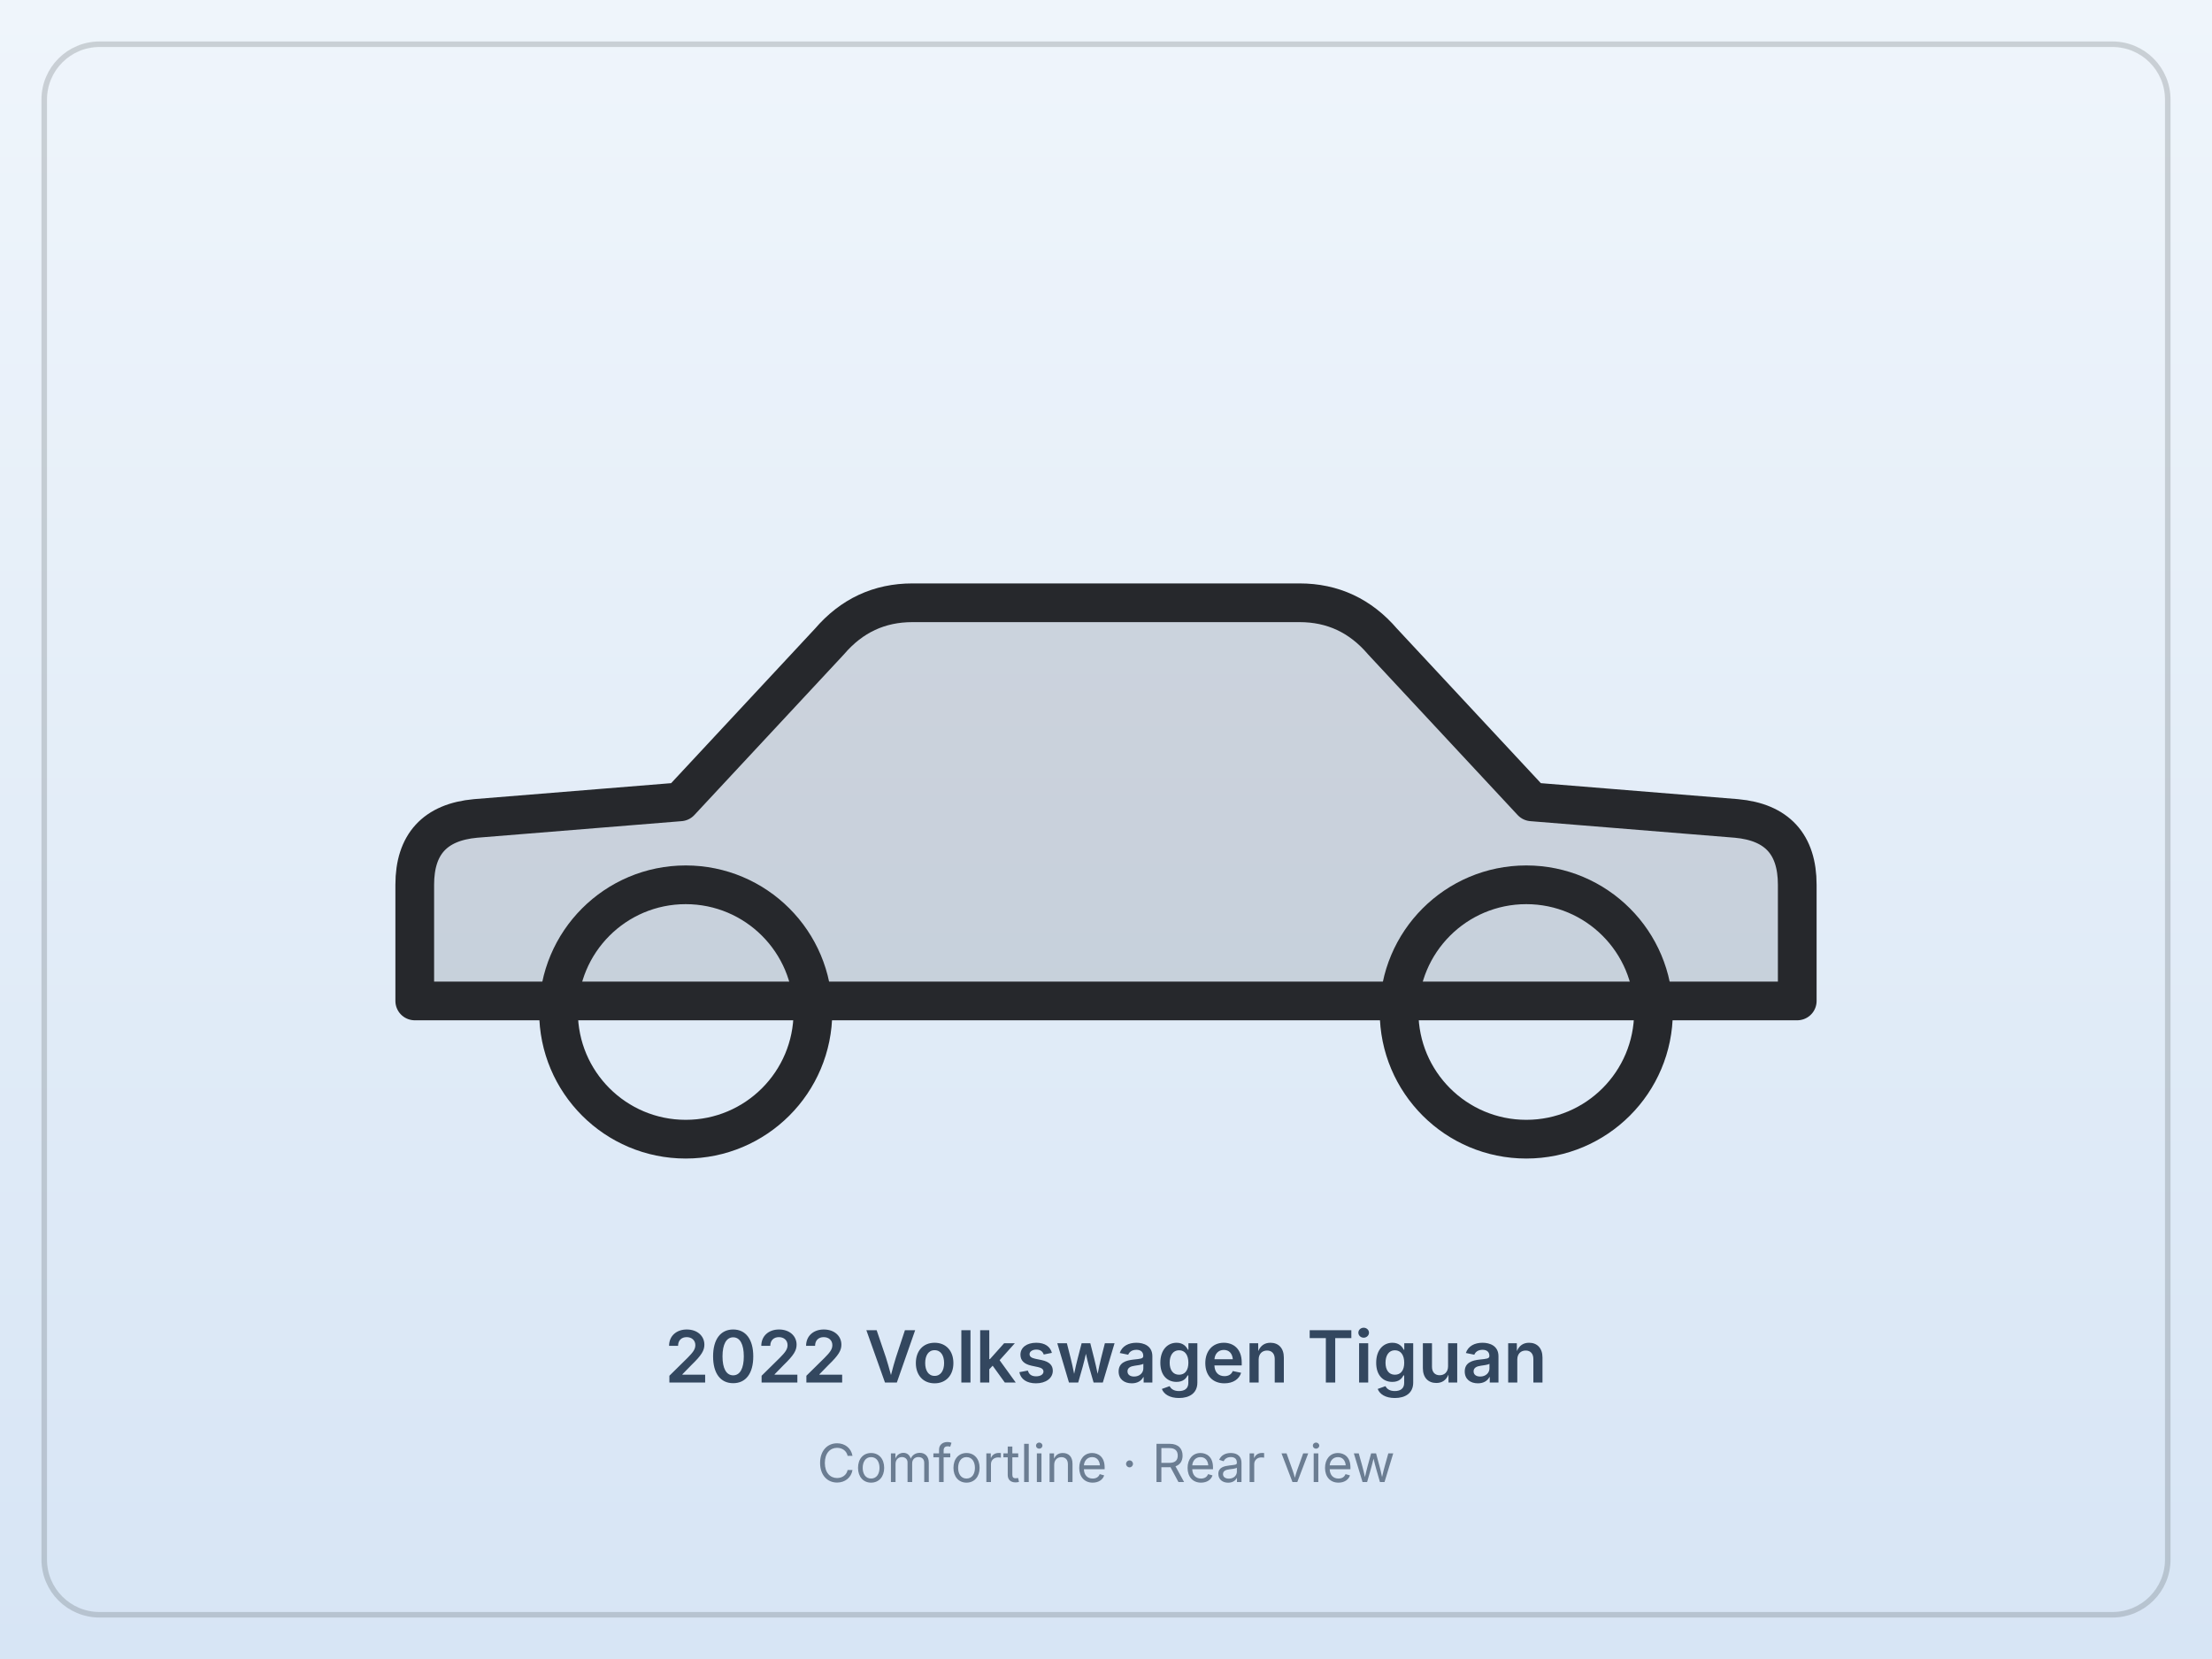
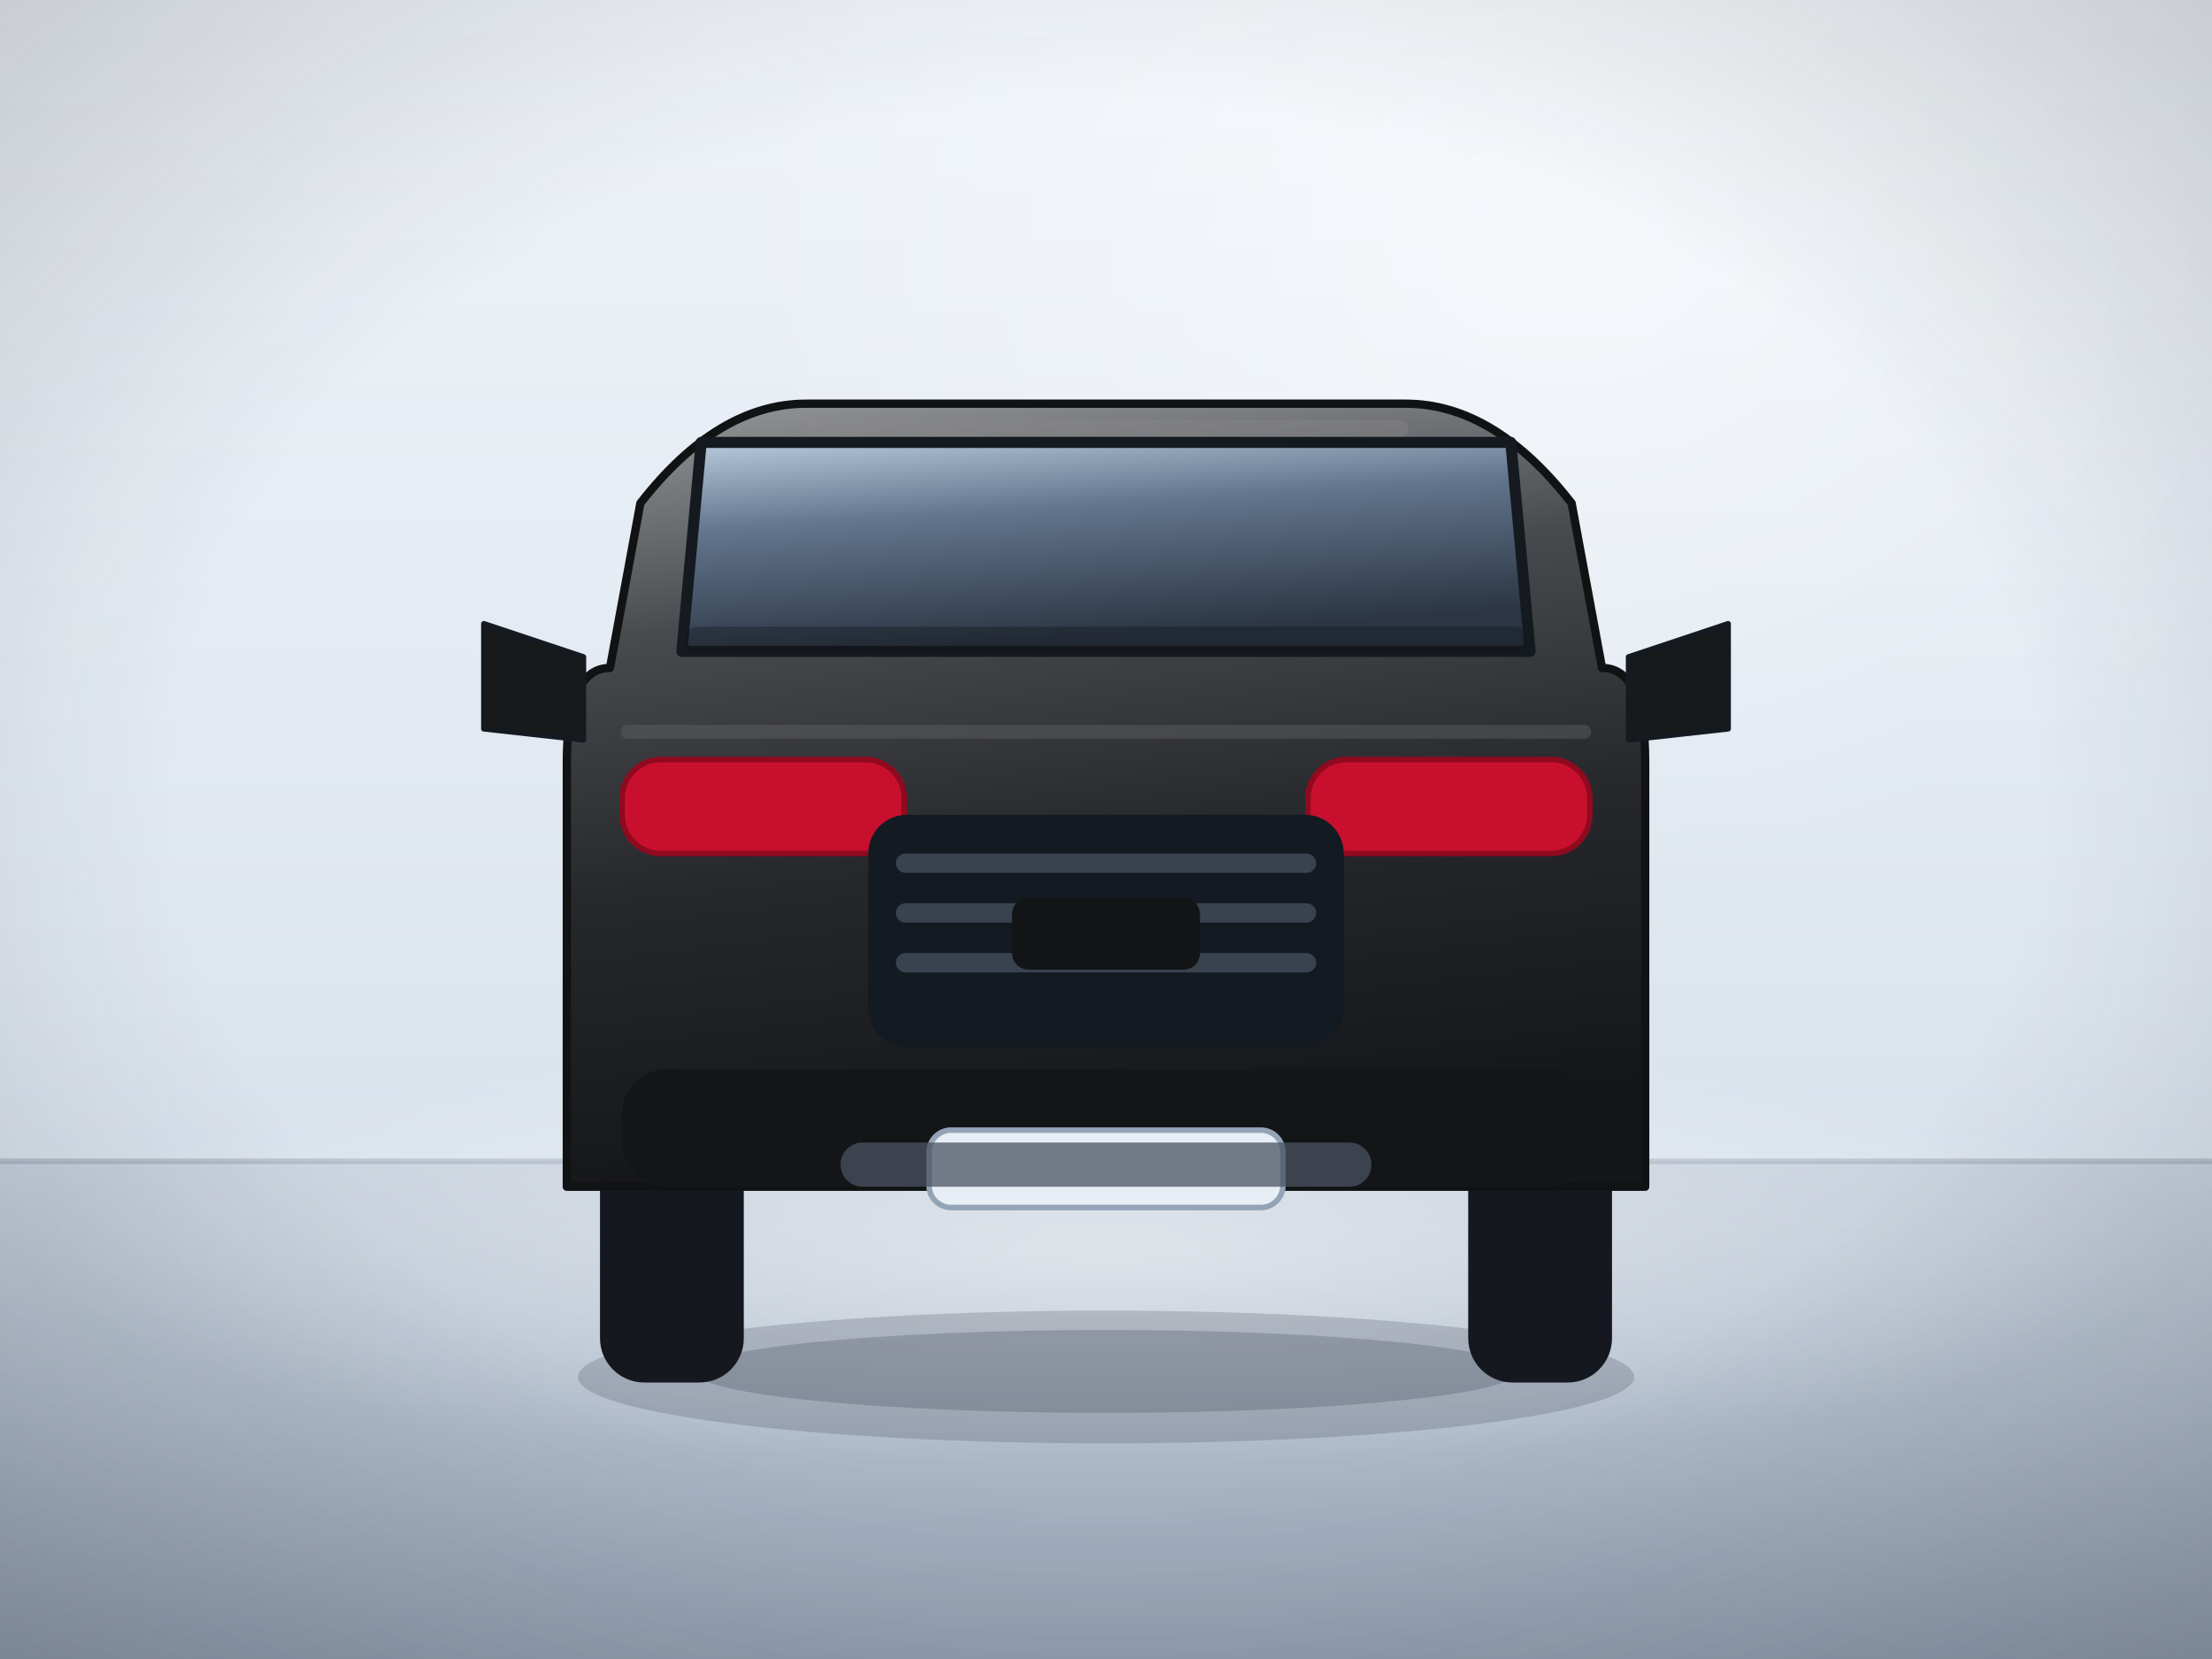
- <svg xmlns="http://www.w3.org/2000/svg" viewBox="0 0 800 600" width="800" height="600" role="img" aria-label="2022 Volkswagen Tiguan">
+ <svg xmlns="http://www.w3.org/2000/svg" viewBox="0 0 800 600" width="800" height="600" role="presentation">
  <defs>
-     <linearGradient id="bg" x1="0" y1="0" x2="0" y2="1">
-       <stop offset="0" stop-color="#eff5fb" />
-       <stop offset="1" stop-color="#d7e5f5" />
+     <linearGradient id="wall" x1="0" y1="0" x2="0" y2="1">
+       <stop offset="0" stop-color="#f0f4f9" />
+       <stop offset="0.58" stop-color="#dee6ef" />
+       <stop offset="1" stop-color="#cbd6e2" />
+     </linearGradient>
+     <linearGradient id="floor" x1="0" y1="0" x2="0" y2="1">
+       <stop offset="0" stop-color="#c7d0dc" />
+       <stop offset="0.5" stop-color="#b0bccb" />
+       <stop offset="1" stop-color="#94a1b3" />
+     </linearGradient>
+     <radialGradient id="pool" cx="0.5" cy="0.5" r="0.5">
+       <stop offset="0" stop-color="#ffffff" stop-opacity="0.5" />
+       <stop offset="1" stop-color="#ffffff" stop-opacity="0" />
+     </radialGradient>
+     <radialGradient id="key" cx="0.5" cy="0.5" r="0.5">
+       <stop offset="0" stop-color="#ffffff" stop-opacity="0.5" />
+       <stop offset="1" stop-color="#ffffff" stop-opacity="0" />
+     </radialGradient>
+     <radialGradient id="vig" cx="0.5" cy="0.48" r="0.76">
+       <stop offset="0.55" stop-color="#10131a" stop-opacity="0" />
+       <stop offset="1" stop-color="#10131a" stop-opacity="0.22" />
+     </radialGradient>
+     <linearGradient id="paint" x1="0" y1="0" x2="0.16" y2="1">
+       <stop offset="0" stop-color="#97989a" />
+       <stop offset="0.3" stop-color="#494a4e" />
+       <stop offset="0.62" stop-color="#26282c" />
+       <stop offset="1" stop-color="#151619" />
+     </linearGradient>
+     <linearGradient id="paintLo" x1="0" y1="0" x2="0.2" y2="1">
+       <stop offset="0" stop-color="#212327" />
+       <stop offset="1" stop-color="#101112" />
+     </linearGradient>
+     <linearGradient id="glass" x1="0" y1="0" x2="0.28" y2="1">
+       <stop offset="0" stop-color="#b8cadc" />
+       <stop offset="0.4" stop-color="#63768e" />
+       <stop offset="1" stop-color="#2b3543" />
+     </linearGradient>
+     <linearGradient id="steel" x1="0" y1="0" x2="0.34" y2="1">
+       <stop offset="0" stop-color="#f6f8fb" />
+       <stop offset="0.34" stop-color="#ccd6e1" />
+       <stop offset="0.68" stop-color="#98a6b8" />
+       <stop offset="1" stop-color="#6a7889" />
+     </linearGradient>
+     <linearGradient id="rim" x1="0" y1="0" x2="0.3" y2="1">
+       <stop offset="0" stop-color="#eef2f7" />
+       <stop offset="0.45" stop-color="#b9c4d2" />
+       <stop offset="1" stop-color="#7b8a9c" />
+     </linearGradient>
+     <linearGradient id="cabin" x1="0" y1="0" x2="0.2" y2="1">
+       <stop offset="0" stop-color="#4a5361" />
+       <stop offset="1" stop-color="#191d24" />
    </linearGradient>
  </defs>
-   <rect width="800" height="600" fill="url(#bg)" />
-   <rect x="16" y="16" width="768" height="568" rx="20" fill="none" stroke="#26282c" stroke-opacity="0.18" stroke-width="2" />
-   <g transform="translate(0, -10)">
-     <path d="M150 372 L150 330 Q150 308 172 306 L246 300 L300 242 Q312 228 330 228 L470 228 Q488 228 500 242 L554 300 L628 306 Q650 308 650 330 L650 372 Z" fill="#26282c" fill-opacity="0.14" stroke="#26282c" stroke-width="14" stroke-linejoin="round" />
-     <circle cx="248" cy="376" r="46" fill="none" stroke="#26282c" stroke-width="14" />
-     <circle cx="552" cy="376" r="46" fill="none" stroke="#26282c" stroke-width="14" />
+   <rect width="800" height="600" fill="url(#wall)" />
+   <rect y="420" width="800" height="180" fill="url(#floor)" />
+   <rect y="419" width="800" height="2" fill="#8b97a8" opacity="0.45" />
+   <ellipse cx="400" cy="452" rx="392" ry="78" fill="url(#pool)" />
+   <ellipse cx="566" cy="86" rx="300" ry="232" fill="url(#key)" />
+   <ellipse cx="400" cy="498" rx="191" ry="24" fill="#2b3240" opacity="0.2" />
+   <ellipse cx="400" cy="496" rx="148.98" ry="15" fill="#2b3240" opacity="0.22" />
+   <rect x="217" y="383.2" width="52" height="116.8" rx="16" fill="#15181e" />
+   <rect x="531" y="383.2" width="52" height="116.8" rx="16" fill="#15181e" />
+   <path d="M 205 429.2 L 205 275.58 Q 205 241.58 220.6 241.58 L 231.6 182 Q 259.6 146 291.6 146 L 508.4 146 Q 540.4 146 568.4 182 L 579.4 241.58 Q 595 241.58 595 275.58 L 595 429.2 Z" fill="url(#paint)" />
+   <path d="M 205 429.2 L 205 275.58 Q 205 241.58 220.6 241.58 L 231.6 182 Q 259.6 146 291.6 146 L 508.4 146 Q 540.4 146 568.4 182 L 579.4 241.58 Q 595 241.58 595 275.58 L 595 429.2 Z" fill="none" stroke="#111214" stroke-width="3" stroke-linejoin="round" />
+   <path d="M 293.6 155 L 506.4 155" stroke="#8a8b8d" stroke-width="6" opacity="0.32" stroke-linecap="round" fill="none" />
+   <path d="M 253.6 160 L 546.4 160 L 553.4 235.58 L 246.6 235.58 Z" fill="url(#glass)" stroke="#151a21" stroke-width="4" stroke-linejoin="round" />
+   <path d="M 252.6 231.58 L 547.4 231.58" stroke="#0f1218" stroke-width="10" opacity="0.35" stroke-linecap="round" fill="none" />
+   <path d="M 227 264.68 L 573 264.68" stroke="#67696b" stroke-width="5" opacity="0.38" stroke-linecap="round" fill="none" />
+   <rect x="225" y="274.68" width="102" height="34" rx="14" fill="#c8102e" stroke="#8f0a1f" stroke-width="2" />
+   <rect x="473" y="274.68" width="102" height="34" rx="14" fill="#c8102e" stroke="#8f0a1f" stroke-width="2" />
+   <rect x="314" y="294.68" width="172" height="84.04" rx="14" fill="#141a21" />
+   <g fill="#39424f">
+     <rect x="324" y="308.68" width="152" height="7" rx="3.5" />
+     <rect x="324" y="326.68" width="152" height="7" rx="3.5" />
+     <rect x="324" y="344.68" width="152" height="7" rx="3.5" />
  </g>
-   <text x="400" y="500" text-anchor="middle" font-family="Inter, Segoe UI, system-ui, sans-serif" font-size="26" font-weight="600" fill="#33475f">2022 Volkswagen Tiguan</text>
-   <text x="400" y="536" text-anchor="middle" font-family="Inter, Segoe UI, system-ui, sans-serif" font-size="19" fill="#6b7d92">Comfortline · Rear view</text>
+   <rect x="366" y="324.7" width="68" height="26" rx="6" fill="#131416" />
+   <rect x="225" y="386.72" width="350" height="42.48" rx="16" fill="#141517" />
+   <rect x="336" y="408.72" width="128" height="28" rx="8" fill="#e8eef5" stroke="#93a4b7" stroke-width="2" />
+   <rect x="304" y="413.2" width="192" height="16" rx="8" fill="#4a5361" opacity="0.75" />
+   <path d="M 211 237.58 L 175 225.58 L 175 263.58 L 211 267.58 Z" fill="#18191b" stroke="#151a21" stroke-width="2" stroke-linejoin="round" />
+   <path d="M 589 237.58 L 625 225.58 L 625 263.58 L 589 267.58 Z" fill="#18191b" stroke="#151a21" stroke-width="2" stroke-linejoin="round" />
+   <rect width="800" height="600" fill="url(#vig)" />
</svg>
